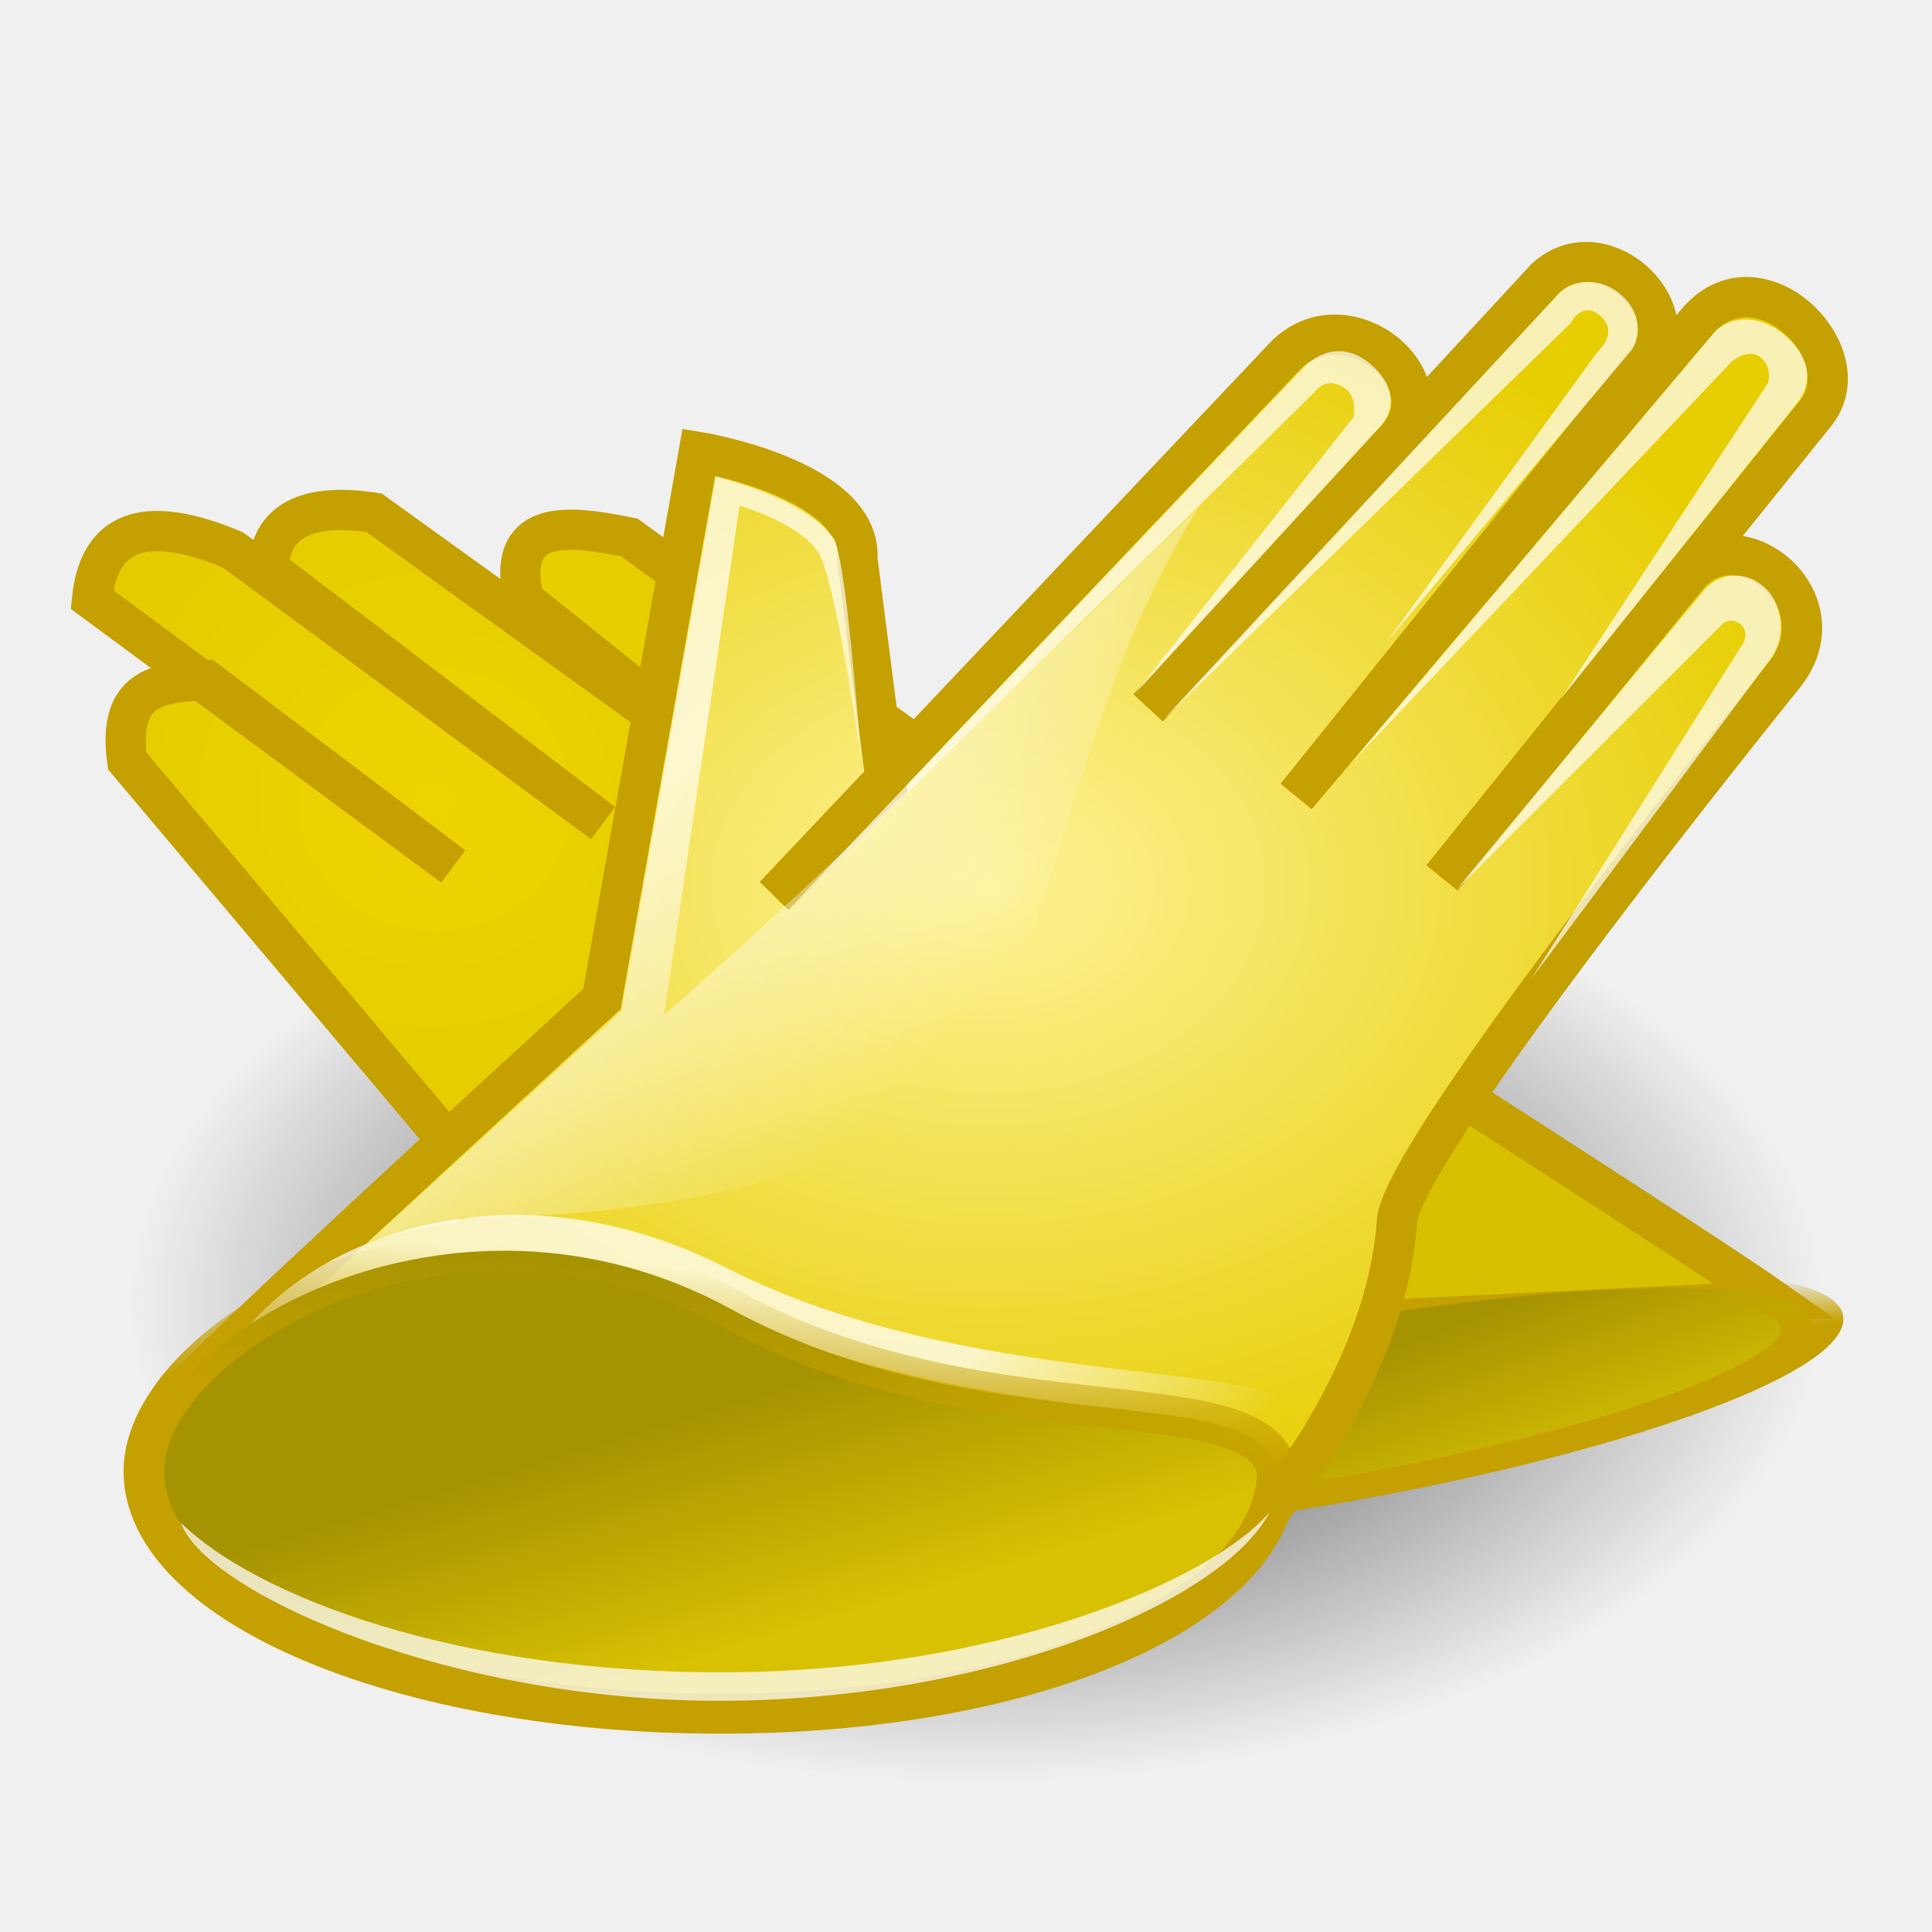
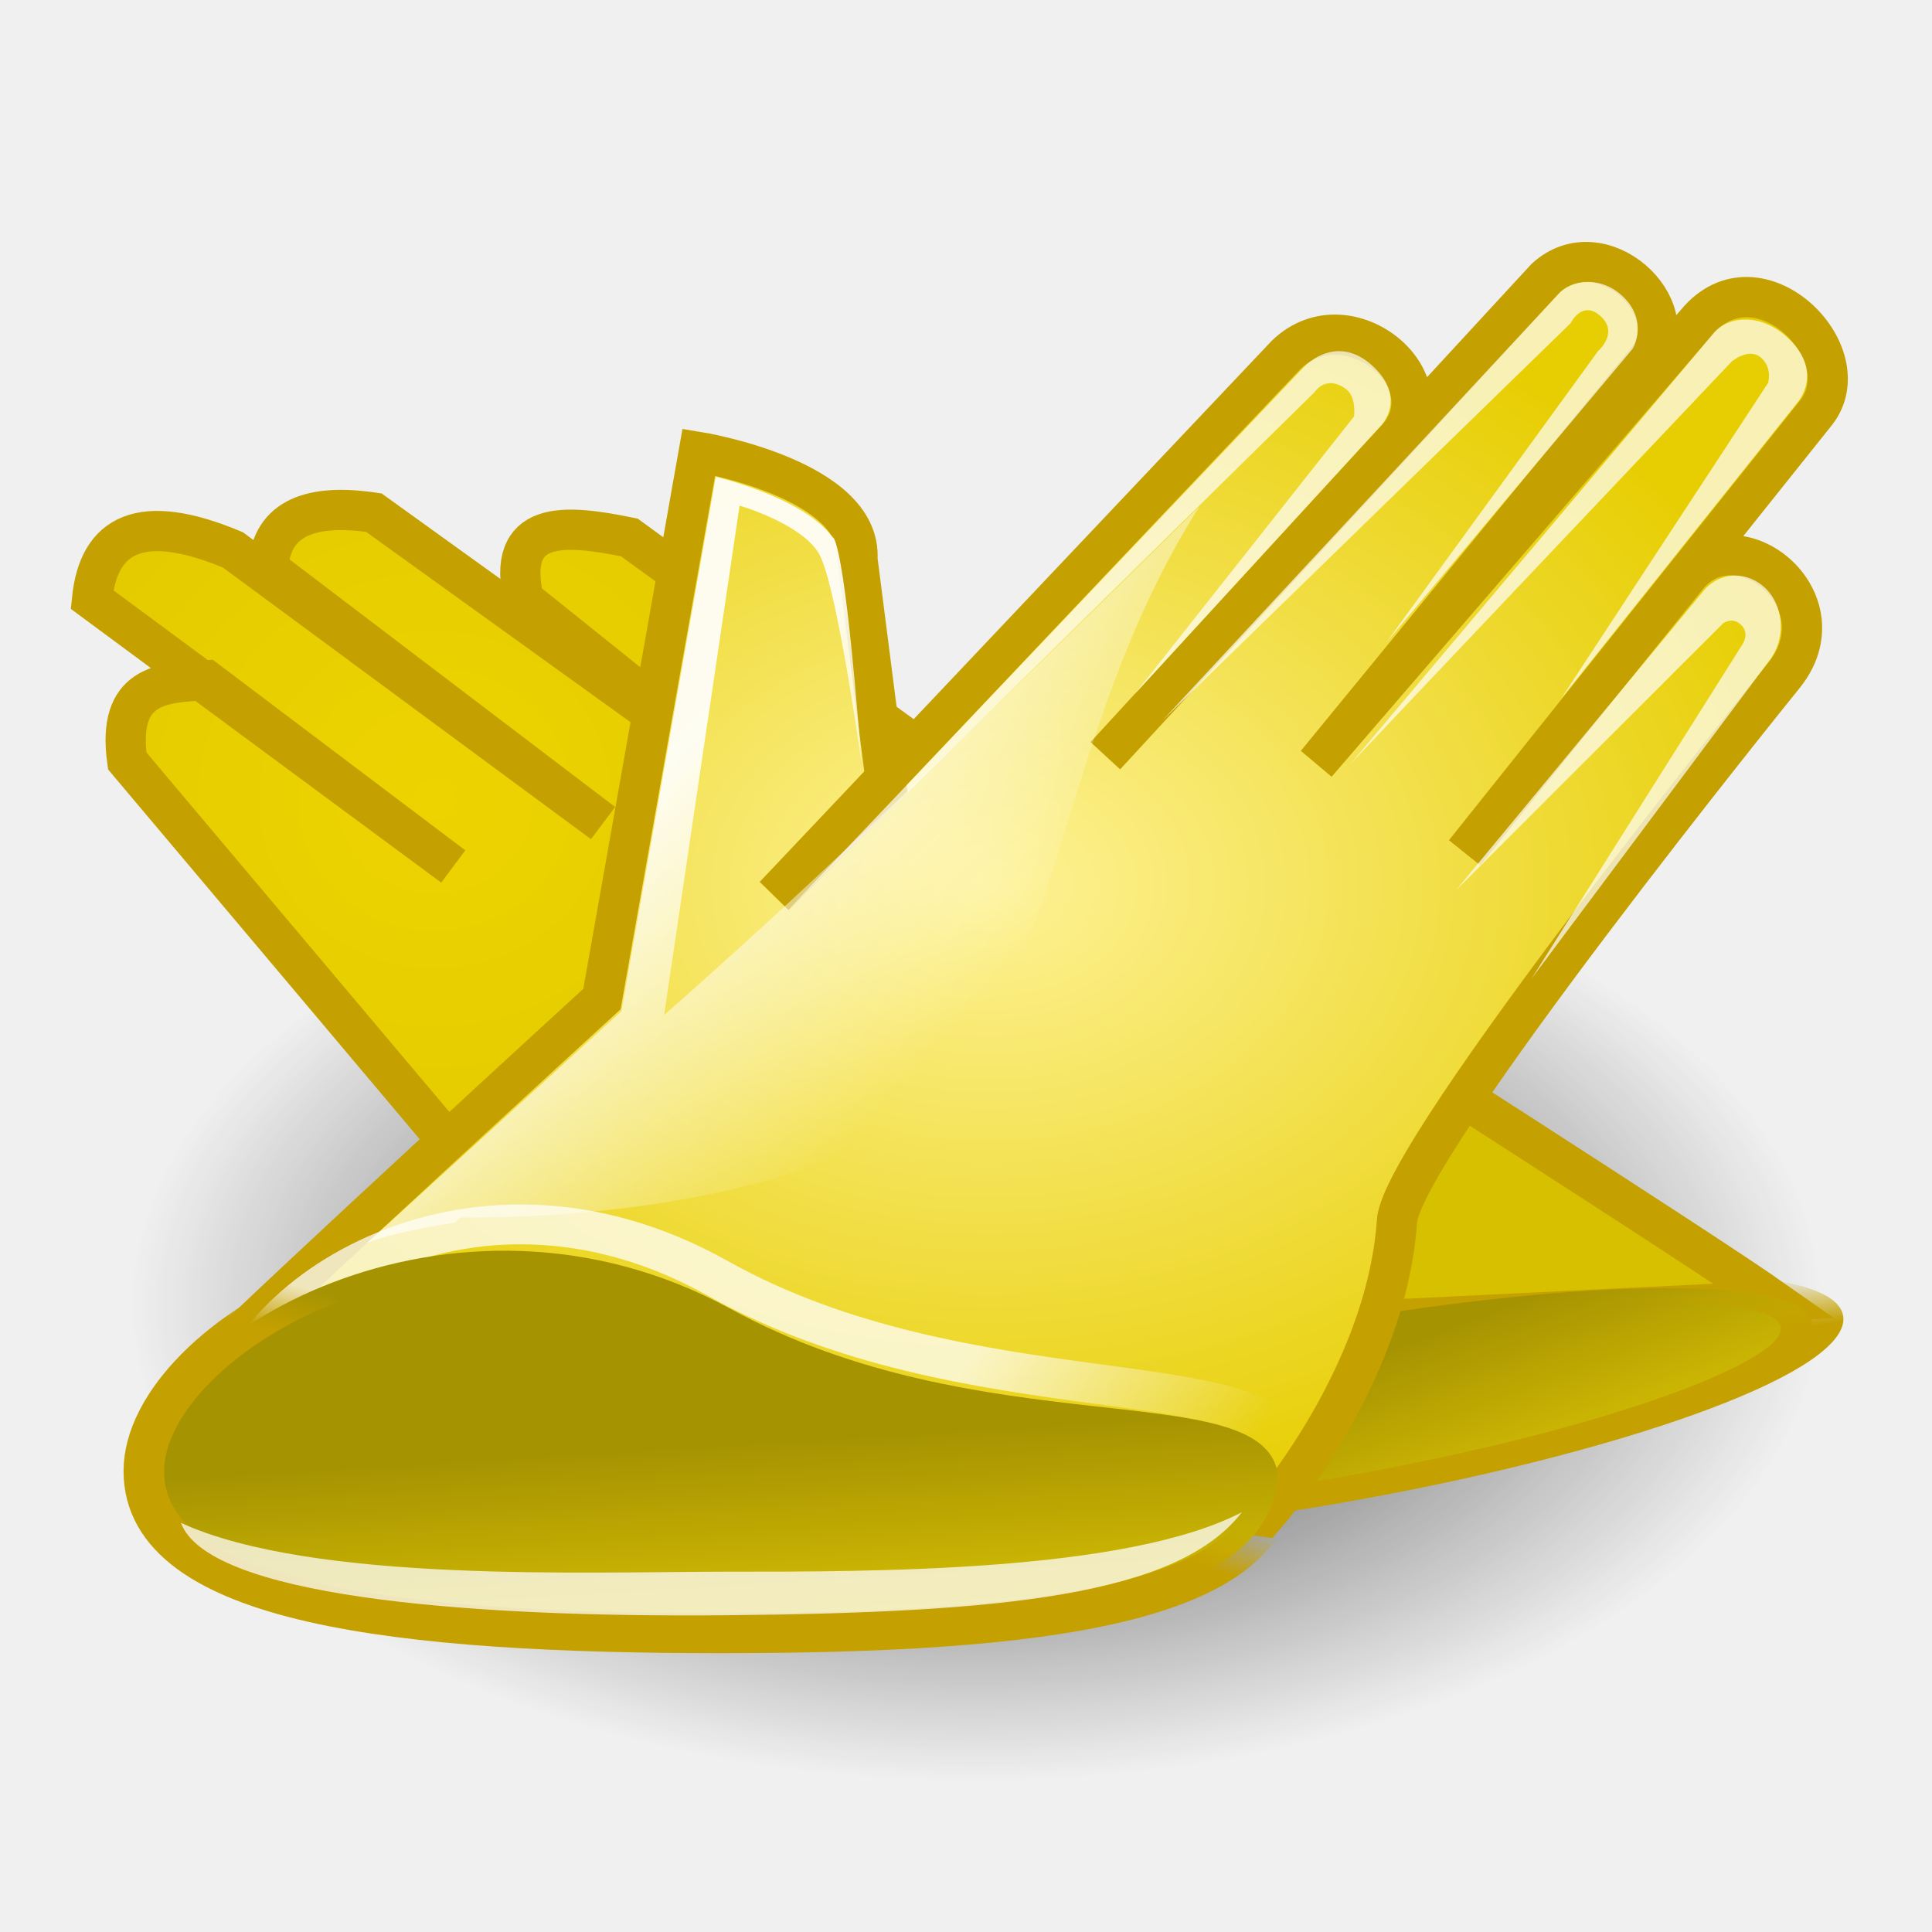
<svg xmlns="http://www.w3.org/2000/svg" xmlns:xlink="http://www.w3.org/1999/xlink" width="48px" height="48px" id="svg11300">
  <defs id="defs3">
    <linearGradient id="linearGradient9909">
      <stop style="stop-color:#ffffff;stop-opacity:1;" offset="0" id="stop9911" />
      <stop style="stop-color:#ffffff;stop-opacity:0;" offset="1" id="stop9913" />
    </linearGradient>
    <linearGradient id="linearGradient9888">
      <stop style="stop-color:#000000;stop-opacity:1;" offset="0" id="stop9890" />
      <stop style="stop-color:#000000;stop-opacity:0;" offset="1" id="stop9892" />
    </linearGradient>
    <linearGradient id="linearGradient9876">
      <stop style="stop-color:#edd400;stop-opacity:1;" offset="0" id="stop9878" />
      <stop style="stop-color:#d7c000;stop-opacity:1;" offset="1" id="stop9880" />
    </linearGradient>
    <linearGradient id="linearGradient9858">
      <stop style="stop-color:#c4a000;stop-opacity:1;" offset="0" id="stop9860" />
      <stop style="stop-color:#c4a000;stop-opacity:0;" offset="1" id="stop9862" />
    </linearGradient>
    <linearGradient id="linearGradient9848">
      <stop style="stop-color:#ffffff;stop-opacity:1;" offset="0" id="stop9850" />
      <stop style="stop-color:#ffffff;stop-opacity:0;" offset="1" id="stop9852" />
    </linearGradient>
    <linearGradient id="linearGradient9838">
      <stop style="stop-color:#fef296;stop-opacity:1;" offset="0" id="stop9840" />
      <stop style="stop-color:#e7ce03;stop-opacity:1;" offset="1" id="stop9842" />
    </linearGradient>
    <linearGradient id="linearGradient9830">
      <stop style="stop-color:#a69302;stop-opacity:1;" offset="0" id="stop9832" />
      <stop style="stop-color:#d8c103;stop-opacity:1;" offset="1" id="stop9834" />
    </linearGradient>
    <radialGradient xlink:href="#linearGradient9838" id="radialGradient9844" cx="25.81" cy="21.991" fx="25.81" fy="21.991" r="21.268" gradientTransform="matrix(1,0,0,0.751396,-1.25,5.467005)" gradientUnits="userSpaceOnUse" />
    <linearGradient xlink:href="#linearGradient9848" id="linearGradient9854" x1="28.32" y1="27.337" x2="35.854" y2="31.94" gradientUnits="userSpaceOnUse" />
-     <linearGradient xlink:href="#linearGradient9858" id="linearGradient9864" x1="16.363" y1="31.558" x2="16.791" y2="27.07" gradientUnits="userSpaceOnUse" />
+     <linearGradient xlink:href="#linearGradient9858" id="linearGradient9864" x1="15.507" y1="31.269" x2="15.864" y2="29.893" gradientUnits="userSpaceOnUse" />
    <linearGradient xlink:href="#linearGradient9830" id="linearGradient9866" gradientUnits="userSpaceOnUse" x1="23.391" y1="28.367" x2="29.51" y2="41.46" />
    <radialGradient xlink:href="#linearGradient9876" id="radialGradient9882" cx="9.411" cy="20.037" fx="9.411" fy="20.037" r="21.402" gradientTransform="matrix(1,-2.752515e-16,1.857038e-16,0.959333,1.40165,0.640848)" gradientUnits="userSpaceOnUse" />
    <linearGradient xlink:href="#linearGradient9858" id="linearGradient9884" gradientUnits="userSpaceOnUse" x1="16.363" y1="31.558" x2="16.791" y2="27.07" />
    <radialGradient xlink:href="#linearGradient9888" id="radialGradient9894" cx="25.5" cy="30.25" fx="25.5" fy="30.25" r="21" gradientTransform="matrix(1,0,0,0.559524,0,13.3244)" gradientUnits="userSpaceOnUse" />
    <linearGradient xlink:href="#linearGradient9909" id="linearGradient9915" x1="18.562" y1="17.109" x2="25.531" y2="23.734" gradientUnits="userSpaceOnUse" />
-     <linearGradient xlink:href="#linearGradient9830" id="linearGradient9917" gradientUnits="userSpaceOnUse" x1="19.249" y1="31.285" x2="21.231" y2="37.772" />
+     <linearGradient xlink:href="#linearGradient9830" id="linearGradient9917" gradientUnits="userSpaceOnUse" x1="20.889" y1="32.224" x2="21.231" y2="37.772" />
  </defs>
  <g id="layer1">
    <path style="opacity:0.764;color:#000000;fill:url(#radialGradient9894);fill-opacity:1;fill-rule:nonzero;stroke:none;stroke-width:1;stroke-linecap:butt;stroke-linejoin:miter;marker:none;marker-start:none;marker-mid:none;marker-end:none;stroke-miterlimit:4;stroke-dasharray:none;stroke-dashoffset:0;stroke-opacity:1;visibility:visible;display:inline;overflow:visible" id="path9886" d="M 46.5 30.25 A 21 11.75 0 1 1  4.5,30.25 A 21 11.75 0 1 1  46.5 30.25 z" transform="matrix(1,0,0,1.010639,-1.25,1.803192)" />
    <path id="path9816" d="M 44.089,32.32 C 42.338,31.086 32.927,25.072 32.927,25.072 L 30.519,15.512 L 26.58,16.9 L 26.799,21.68 L 29.644,23.53 L 15.636,13.353 C 13.994,13.015 12.563,12.912 13.01,14.895 L 19.357,19.984 L 9.289,12.737 C 7.575,12.481 6.727,12.966 6.663,14.124 L 14.98,20.447 L 5.787,13.662 C 3.502,12.706 2.451,13.26 2.286,14.895 L 11.259,21.526 L 5.131,16.9 C 4.013,16.953 2.899,17.011 3.161,18.905 L 15.636,33.708 L 44.089,32.32 z " style="opacity:1;color:#000000;fill:url(#radialGradient9882);fill-opacity:1;fill-rule:nonzero;stroke:#c4a000;stroke-width:1;stroke-linecap:butt;stroke-linejoin:miter;marker:none;marker-start:none;marker-mid:none;marker-end:none;stroke-miterlimit:4;stroke-dasharray:none;stroke-dashoffset:0;stroke-opacity:1;visibility:visible;display:inline;overflow:visible" />
    <path transform="matrix(0.726462,-0.128182,3.642568e-2,0.294923,17.74523,27.69705)" d="M 35.886 33.062 A 16.352 6.983 0 1 1  3.182,33.062 A 16.352 6.983 0 1 1  35.886 33.062 z" id="path9818" style="opacity:1;color:#000000;fill:url(#linearGradient9866);fill-opacity:1;fill-rule:nonzero;stroke:url(#linearGradient9884);stroke-width:2.137;stroke-linecap:butt;stroke-linejoin:miter;marker:none;marker-start:none;marker-mid:none;marker-end:none;stroke-miterlimit:4;stroke-dasharray:none;stroke-dashoffset:0;stroke-opacity:1;visibility:visible;display:inline;overflow:visible" />
-     <path style="opacity:1;color:#000000;fill:url(#radialGradient9844);fill-opacity:1;fill-rule:nonzero;stroke:#c4a000;stroke-width:1;stroke-linecap:butt;stroke-linejoin:miter;marker:none;marker-start:none;marker-mid:none;marker-end:none;stroke-miterlimit:4;stroke-dasharray:none;stroke-dashoffset:0;stroke-opacity:1;visibility:visible;display:inline;overflow:visible" d="M 5.118,33.975 C 6.869,32.221 14.955,24.821 14.955,24.821 L 17.362,11.23 C 17.362,11.23 21.427,11.891 21.302,13.891 L 22.02,19.499 L 19.238,22.254 L 31.954,8.816 C 33.516,7.316 36.118,9.526 34.621,10.979 L 28.524,17.587 L 38.405,6.91 C 39.78,5.66 41.929,7.625 40.929,8.937 L 32.205,19.784 L 42.149,8.014 C 43.672,6.178 46.278,8.775 45.122,10.251 L 35.827,21.812 L 41.886,14.363 C 43.136,12.738 45.865,14.92 44.298,16.81 C 44.298,16.81 34.836,28.508 34.708,30.335 C 34.435,34.269 31.411,37.68 31.411,37.68 L 5.118,33.975 z " id="path9814" />
-     <path transform="matrix(0.802687,0,0,0.78734,3.06067,9.477864)" style="opacity:0.742;color:#000000;fill:none;fill-opacity:1;fill-rule:nonzero;stroke:url(#linearGradient9854);stroke-width:1.258;stroke-linecap:butt;stroke-linejoin:miter;stroke-miterlimit:4;stroke-dashoffset:0;stroke-opacity:1;marker:none;marker-start:none;marker-mid:none;marker-end:none;visibility:visible;display:inline;overflow:visible" d="M 35.886,33.062 C 36.452,36.857 28.56,40.045 19.534,40.045 C 10.508,40.045 3.182,36.917 3.182,33.062 C 3.182,29.208 10.365,24.357 18.405,28.541 C 25.95,32.467 35.651,31.492 35.886,33.062 z " id="path9846" />
-     <path transform="matrix(0.876366,0,0,0.863289,0.7849,8.006006)" style="color:#000000;fill:url(#linearGradient9917);fill-opacity:1;fill-rule:nonzero;stroke:url(#linearGradient9864);stroke-width:1.15;stroke-linecap:butt;stroke-linejoin:miter;stroke-miterlimit:4;stroke-dashoffset:0;stroke-opacity:1;marker:none;marker-start:none;marker-mid:none;marker-end:none;visibility:visible;display:inline;overflow:visible" d="M 35.315,33.062 C 35.315,36.917 28.56,40.045 19.534,40.045 C 10.508,40.045 3.182,36.917 3.182,33.062 C 3.182,29.208 11.899,24.001 19.819,28.396 C 26.908,32.331 34.758,30.339 35.315,33.062 z " id="path9812" />
-     <path style="opacity:0.7;color:#000000;fill:url(#linearGradient9915);fill-opacity:1.0;fill-rule:nonzero;stroke:none;stroke-width:1;stroke-linecap:butt;stroke-linejoin:miter;marker:none;marker-start:none;marker-mid:none;marker-end:none;stroke-miterlimit:4;stroke-dasharray:none;stroke-dashoffset:0;stroke-opacity:1;visibility:visible;display:inline;overflow:visible" d="M 17.781,11.844 L 15.438,25.125 L 9.125,30.875 C 9.91,30.575 11.312,30.375 11.312,30.375 L 11.438,30.25 L 11.469,30.25 C 12.336,30.261 19.377,30.27 22.812,27.562 C 26.448,24.697 26.145,18.338 29.807,12.573 C 22.947,19.349 19.703,22.395 16.5,25.219 L 18.375,12.562 C 18.375,12.562 19.904,13.007 20.344,13.75 C 20.737,14.414 21.271,18.024 21.406,18.969 C 21.328,17.966 21.021,13.985 20.719,13.375 C 20.716,13.37 20.69,13.348 20.688,13.344 C 20.682,13.336 20.662,13.32 20.656,13.312 C 19.908,12.342 17.781,11.844 17.781,11.844 z " id="path9820" />
+     <path style="opacity:1;color:#000000;fill:url(#radialGradient9844);fill-opacity:1;fill-rule:nonzero;stroke:#c4a000;stroke-width:1;stroke-linecap:butt;stroke-linejoin:miter;marker:none;marker-start:none;marker-mid:none;marker-end:none;stroke-miterlimit:4;stroke-dasharray:none;stroke-dashoffset:0;stroke-opacity:1;visibility:visible;display:inline;overflow:visible" d="M 5.118,33.975 C 6.869,32.221 14.955,24.821 14.955,24.821 L 17.362,11.23 C 17.362,11.23 21.427,11.891 21.302,13.891 L 22.02,19.499 L 19.238,22.254 L 31.954,8.816 C 33.516,7.316 36.118,9.526 34.621,10.979 L 27.462,18.775 L 38.405,6.91 C 39.78,5.66 41.929,7.625 40.929,8.937 L 32.705,18.972 L 42.149,8.014 C 43.672,6.178 46.278,8.775 45.122,10.251 L 36.389,21.187 L 41.886,14.363 C 43.136,12.738 45.865,14.92 44.298,16.81 C 44.298,16.81 34.836,28.508 34.708,30.335 C 34.435,34.269 31.411,37.68 31.411,37.68 L 5.118,33.975 z " id="path9814" />
+     <path transform="matrix(0.802687,0,0,0.78734,3.06067,9.477864)" style="opacity:0.742;color:#000000;fill:none;fill-opacity:1;fill-rule:nonzero;stroke:url(#linearGradient9854);stroke-width:1.258;stroke-linecap:butt;stroke-linejoin:miter;stroke-miterlimit:4;stroke-dashoffset:0;stroke-opacity:1;marker:none;marker-start:none;marker-mid:none;marker-end:none;visibility:visible;display:inline;overflow:visible" d="M 36.197,33.936 C 36.774,37.728 28.249,39.092 19.222,39.092 C 10.196,39.092 3.182,36.917 3.182,33.062 C 3.182,29.208 10.532,23.801 18.405,28.302 C 26.105,32.705 35.729,30.857 36.197,33.936 z " id="path9846" />
+     <path transform="matrix(0.876366,0,0,0.863289,0.7849,8.006006)" style="color:#000000;fill:url(#linearGradient9917);fill-opacity:1;fill-rule:nonzero;stroke:url(#linearGradient9864);stroke-width:1.15;stroke-linecap:butt;stroke-linejoin:miter;stroke-miterlimit:4;stroke-dashoffset:0;stroke-opacity:1;marker:none;marker-start:none;marker-mid:none;marker-end:none;visibility:visible;display:inline;overflow:visible" d="M 35.315,33.062 C 35.315,36.917 28.56,37.728 19.534,37.728 C 10.508,37.728 3.182,36.917 3.182,33.062 C 3.182,29.208 11.899,24.001 19.819,28.396 C 26.908,32.331 34.758,30.339 35.315,33.062 z " id="path9812" />
+     <path style="opacity:0.912;color:#000000;fill:url(#linearGradient9915);fill-opacity:1.0;fill-rule:nonzero;stroke:none;stroke-width:1;stroke-linecap:butt;stroke-linejoin:miter;marker:none;marker-start:none;marker-mid:none;marker-end:none;stroke-miterlimit:4;stroke-dasharray:none;stroke-dashoffset:0;stroke-opacity:1;visibility:visible;display:inline;overflow:visible" d="M 17.781,11.844 L 15.438,25.125 L 9.125,30.875 C 9.91,30.575 11.312,30.375 11.312,30.375 L 11.438,30.25 L 11.469,30.25 C 12.336,30.261 19.377,30.27 22.812,27.562 C 26.448,24.697 26.145,18.338 29.807,12.573 C 22.947,19.349 19.703,22.395 16.5,25.219 L 18.375,12.562 C 18.375,12.562 19.904,13.007 20.344,13.75 C 20.737,14.414 21.271,18.024 21.406,18.969 C 21.328,17.966 21.021,13.985 20.719,13.375 C 20.716,13.37 20.69,13.348 20.688,13.344 C 20.682,13.336 20.662,13.32 20.656,13.312 C 19.908,12.342 17.781,11.844 17.781,11.844 z " id="path9820" />
    <path style="opacity:0.7;color:#000000;fill:#ffffff;fill-opacity:1;fill-rule:nonzero;stroke:none;stroke-width:1;stroke-linecap:butt;stroke-linejoin:miter;marker:none;marker-start:none;marker-mid:none;marker-end:none;stroke-miterlimit:4;stroke-dasharray:none;stroke-dashoffset:0;stroke-opacity:1;visibility:visible;display:inline;overflow:visible" d="M 19.594,22.594 L 32.331,9.185 C 32.646,8.826 33.389,8.376 34.163,9.15 C 34.915,9.902 34.353,10.535 34.287,10.601 L 28.188,17.25 L 33.641,10.346 C 33.641,10.346 33.7,9.88 33.459,9.682 C 33.207,9.475 32.878,9.437 32.657,9.746 L 19.594,22.594 z " id="path9822" />
    <path id="path9824" d="M 28.875,17.906 L 38.715,7.307 C 39.03,6.948 39.787,6.831 40.348,7.392 C 40.923,7.967 40.611,8.621 40.545,8.687 L 34.438,15.969 L 39.704,8.721 C 39.704,8.721 40.228,8.274 39.766,7.855 C 39.308,7.439 39.019,8.033 39.019,8.033 L 28.875,17.906 z " style="opacity:0.7;color:#000000;fill:#ffffff;fill-opacity:1;fill-rule:nonzero;stroke:none;stroke-width:1;stroke-linecap:butt;stroke-linejoin:miter;marker:none;marker-start:none;marker-mid:none;marker-end:none;stroke-miterlimit:4;stroke-dasharray:none;stroke-dashoffset:0;stroke-opacity:1;visibility:visible;display:inline;overflow:visible" />
    <path style="opacity:0.7;color:#000000;fill:#ffffff;fill-opacity:1;fill-rule:nonzero;stroke:none;stroke-width:1;stroke-linecap:butt;stroke-linejoin:miter;marker:none;marker-start:none;marker-mid:none;marker-end:none;stroke-miterlimit:4;stroke-dasharray:none;stroke-dashoffset:0;stroke-opacity:1;visibility:visible;display:inline;overflow:visible" d="M 33.549,18.984 L 42.562,8.291 C 42.899,7.866 43.717,7.738 44.423,8.399 C 45.118,9.05 44.911,9.671 44.672,9.984 L 38.784,17.359 L 43.925,9.517 C 43.925,9.517 44.043,9.164 43.769,8.902 C 43.462,8.607 43.021,8.985 43.021,8.985 L 33.549,18.984 z " id="path9826" />
    <path id="path9828" d="M 36.175,22.116 L 42.364,14.633 C 42.856,14.119 43.556,14.244 43.942,14.699 C 44.319,15.142 44.366,15.9 43.95,16.422 L 38.053,24.311 L 43.293,16.006 C 43.293,16.006 43.474,15.741 43.264,15.531 C 43.046,15.314 42.815,15.482 42.815,15.482 L 36.175,22.116 z " style="opacity:0.7;color:#000000;fill:#ffffff;fill-opacity:1;fill-rule:nonzero;stroke:none;stroke-width:1;stroke-linecap:butt;stroke-linejoin:miter;marker:none;marker-start:none;marker-mid:none;marker-end:none;stroke-miterlimit:4;stroke-dasharray:none;stroke-dashoffset:0;stroke-opacity:1;visibility:visible;display:inline;overflow:visible" />
-     <path style="opacity:0.742;color:#000000;fill:#ffffff;fill-opacity:1;fill-rule:nonzero;stroke:none;stroke-width:1;stroke-linecap:butt;stroke-linejoin:miter;marker:none;marker-start:none;marker-mid:none;marker-end:none;stroke-miterlimit:4;stroke-dasharray:none;stroke-dashoffset:0;stroke-opacity:1;visibility:visible;display:inline;overflow:visible" d="M 4.495,37.835 C 5.158,39.625 11.345,42.321 18.107,42.255 C 24.869,42.188 30.437,39.714 31.542,37.57 C 30.106,39.256 24.867,41.507 18.107,41.548 C 11.347,41.588 6.358,39.656 4.495,37.835 z " id="path9856" />
+     <path style="opacity:0.742;color:#000000;fill:#ffffff;fill-opacity:1;fill-rule:nonzero;stroke:none;stroke-width:1;stroke-linecap:butt;stroke-linejoin:miter;marker:none;marker-start:none;marker-mid:none;marker-end:none;stroke-miterlimit:4;stroke-dasharray:none;stroke-dashoffset:0;stroke-opacity:1;visibility:visible;display:inline;overflow:visible" d="M 4.495,37.835 C 5.158,39.625 11.345,40.196 18.107,40.13 C 24.869,40.063 29.25,39.651 30.855,37.57 C 27.981,39.068 21.618,39.048 18.107,39.048 C 14.659,39.048 7.795,39.343 4.495,37.835 z " id="path9856" />
  </g>
</svg>
